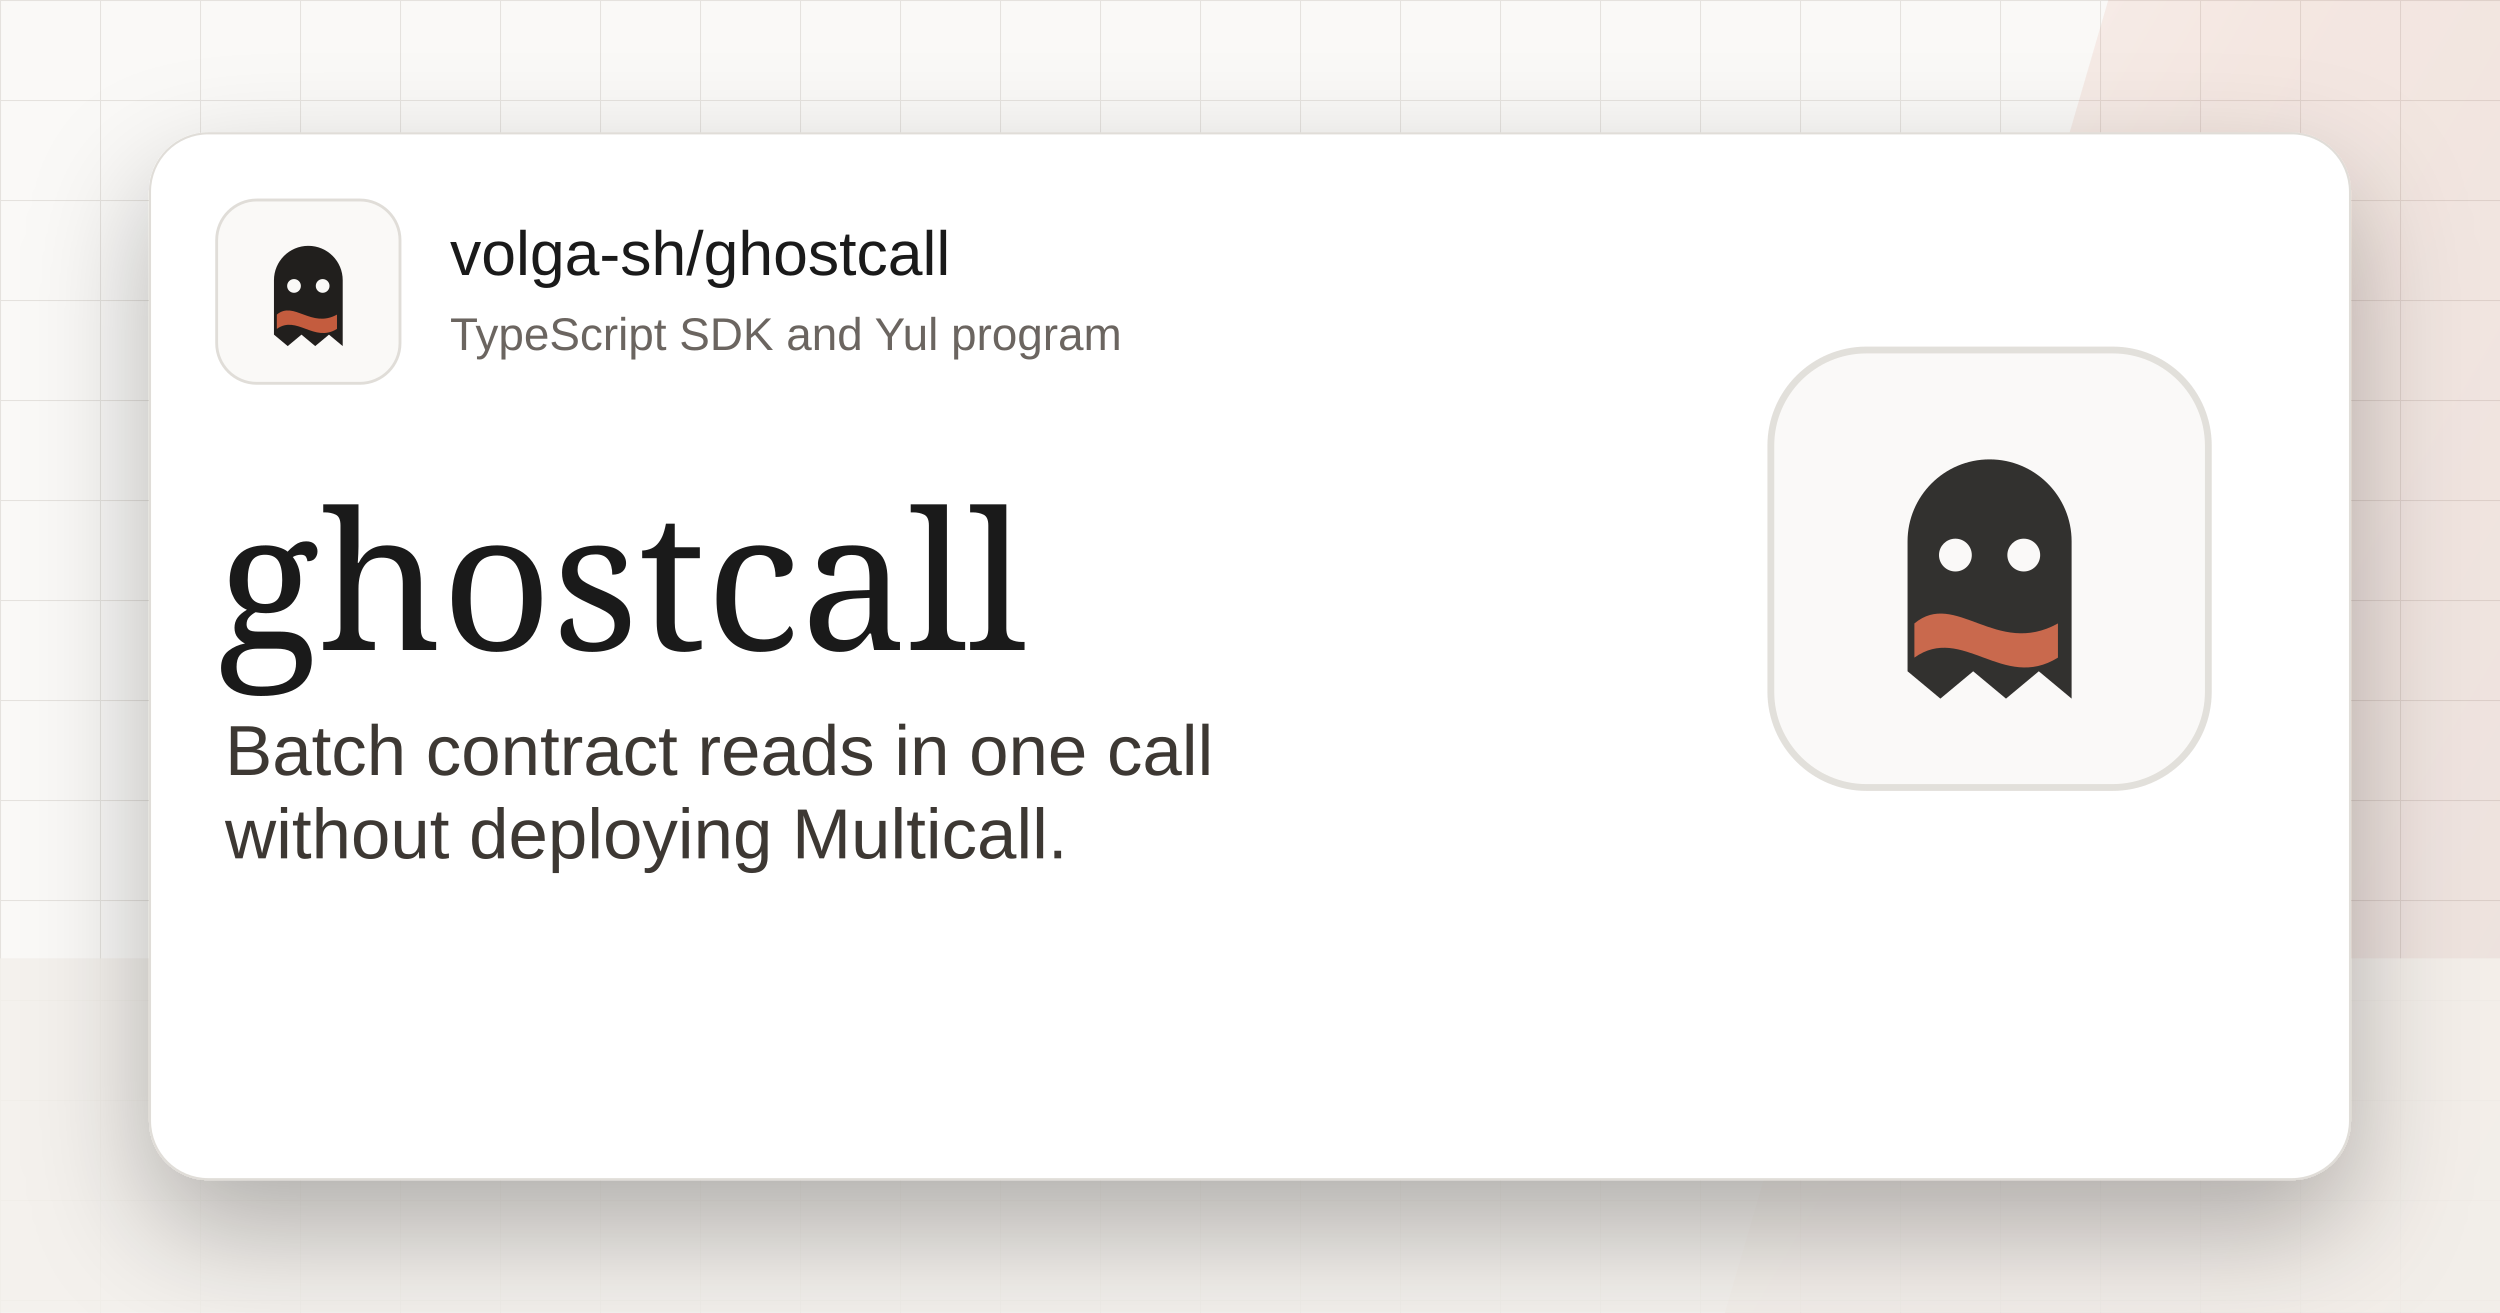
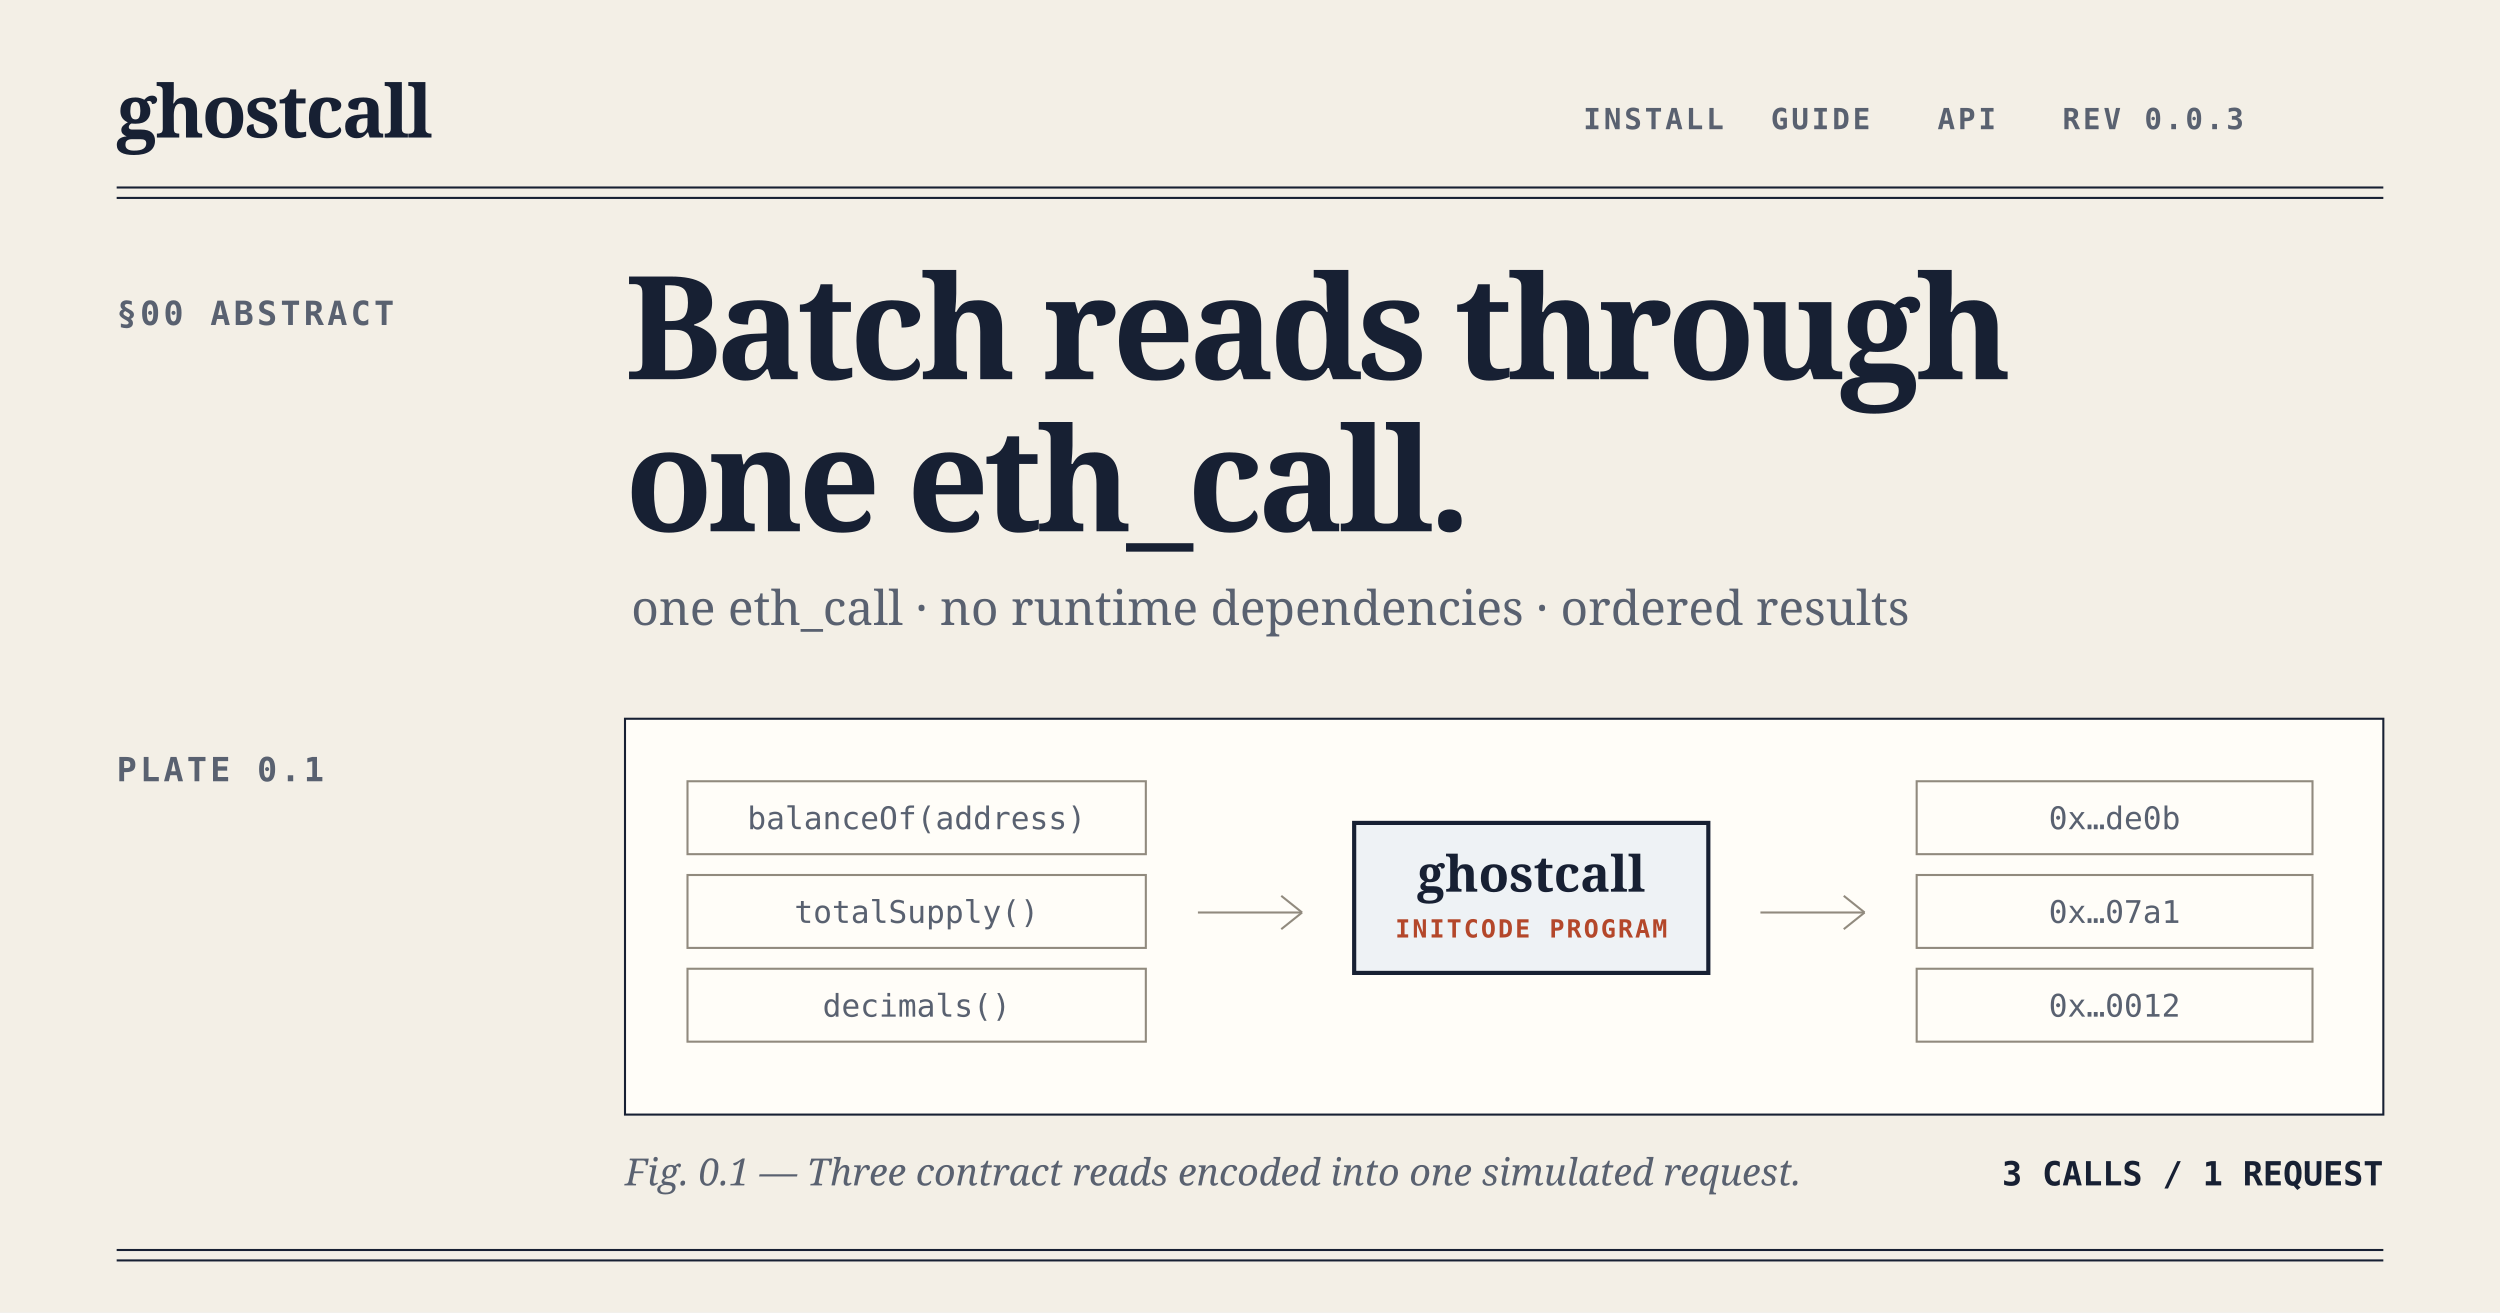
<svg xmlns="http://www.w3.org/2000/svg" width="1200" height="630" viewBox="0 0 1200 630">
-   <defs>
-     <pattern id="grid" width="48" height="48" patternUnits="userSpaceOnUse">
-       <path d="M48 0H0V48" fill="none" stroke="#e0ddd8" stroke-opacity="0.82" />
-     </pattern>
-     <linearGradient id="accent" x1="0" x2="1" y1="0" y2="1">
-       <stop offset="0" stop-color="#f0c8bb" />
-       <stop offset="0.36" stop-color="#c45c3e" />
-       <stop offset="1" stop-color="#7b2d1c" />
-     </linearGradient>
-     <filter id="soft-shadow" x="-20%" y="-20%" width="140%" height="140%">
-       <feDropShadow dx="0" dy="24" stdDeviation="28" flood-color="#000000" flood-opacity="0.28" />
-     </filter>
-   </defs>
-   <rect width="1200" height="630" fill="#faf9f7" />
-   <rect width="1200" height="630" fill="url(#grid)" />
-   <path d="M1012 0h188v630H828z" fill="url(#accent)" opacity="0.12" />
-   <path d="M0 460h1200v170H0z" fill="#f3f0eb" opacity="0.86" />
-   <rect x="72" y="64" width="1056" height="502" rx="28" fill="#ffffff" stroke="#e0ddd8" filter="url(#soft-shadow)" />
-   <g transform="translate(104 96) scale(1.375)">
-     <rect width="64" height="64" rx="14" fill="#faf9f7" stroke="#e0ddd8" stroke-width="1" />
-     <path d="M20 51V28a12 12 0 0 1 24 0v23l-4.8-4-4.8 4-4.8-4-4.8 4-4.8-4Z" fill="#211f1d" />
-     <circle cx="27" cy="30" r="2.4" fill="#faf9f7" />
-     <circle cx="37" cy="30" r="2.4" fill="#faf9f7" />
-     <path d="M21 40c6-5 12 5 21 0v5c-8 5-14-5-21 0Z" fill="#c45c3e" />
-   </g>
-   <text x="216" y="132" fill="#1a1a1a" font-family="Arial" font-size="30" font-weight="500">
- 		volga-sh/ghostcall
- 	</text>
-   <text x="216" y="168" fill="#6b6560" font-family="Arial" font-size="22" font-weight="300">
- 		TypeScript SDK and Yul program
- 	</text>
-   <text x="104" y="312" fill="#1a1a1a" font-family="Georgia" font-size="92" font-weight="400">
+   <rect width="1200" height="630" fill="#f3efe6" />
+   <text x="56" y="66" fill="#172033" font-family="Georgia, serif" font-size="35" font-weight="700" letter-spacing="-1">
		ghostcall
	</text>
-   <text x="108" y="372" fill="#3d3833" font-family="Arial" font-size="34" font-weight="300">
- 		Batch contract reads in one call
+   <g fill="#596170" font-family="Menlo, Consolas, monospace" font-size="14" font-weight="600" letter-spacing="1.4">
+     <text x="760" y="62">INSTALL</text>
+     <text x="850" y="62">GUIDE</text>
+     <text x="930" y="62">API</text>
+     <text x="990" y="62">REV 0.0.3</text>
+   </g>
+   <path d="M56 90H1144" stroke="#172033" />
+   <path d="M56 95H1144" stroke="#172033" />
+   <g fill="#596170" font-family="Menlo, Consolas, monospace" font-size="16" font-weight="600" letter-spacing="1.6">
+     <text x="56" y="156">§00 ABSTRACT</text>
+   </g>
+   <text x="300" y="182" fill="#172033" font-family="Georgia, serif" font-size="69" font-weight="600" letter-spacing="-2.6">
+ 		Batch reads through
	</text>
-   <text x="108" y="412" fill="#3d3833" font-family="Arial" font-size="34" font-weight="300">
- 		without deploying Multicall.
+   <text x="300" y="255" fill="#172033" font-family="Georgia, serif" font-size="69" font-weight="600" letter-spacing="-2.6">
+ 		one eth_call.
	</text>
-   <g transform="translate(850 168) scale(3.28125)" opacity="0.92">
-     <rect width="64" height="64" rx="14" fill="#faf9f7" stroke="#e0ddd8" stroke-width="1" />
-     <path d="M20 51V28a12 12 0 0 1 24 0v23l-4.8-4-4.8 4-4.8-4-4.8 4-4.8-4Z" fill="#211f1d" />
-     <circle cx="27" cy="30" r="2.4" fill="#faf9f7" />
-     <circle cx="37" cy="30" r="2.4" fill="#faf9f7" />
-     <path d="M21 40c6-5 12 5 21 0v5c-8 5-14-5-21 0Z" fill="#c45c3e" />
+   <text x="303" y="300" fill="#596170" font-family="Georgia, serif" font-size="23">
+ 		one eth_call · no runtime dependencies · ordered results
+ 	</text>
+   <g fill="#596170" font-family="Menlo, Consolas, monospace" font-size="16" font-weight="600" letter-spacing="1.6">
+     <text x="56" y="375">PLATE 0.1</text>
  </g>
+   <rect x="300" y="345" width="844" height="190" fill="#fffdf8" stroke="#172033" />
+   <g fill="none" stroke="#918a7e" font-family="Menlo, Consolas, monospace" font-size="15" font-weight="500">
+     <rect x="330" y="375" width="220" height="35" />
+     <rect x="330" y="420" width="220" height="35" />
+     <rect x="330" y="465" width="220" height="35" />
+   </g>
+   <g fill="#596170" font-family="Menlo, Consolas, monospace" font-size="15" font-weight="500" text-anchor="middle">
+     <text x="440" y="398">balanceOf(address)</text>
+     <text x="440" y="443">totalSupply()</text>
+     <text x="440" y="488">decimals()</text>
+   </g>
+   <path d="M575 438H625" stroke="#918a7e" />
+   <path d="m625 438-10-8m10 8-10 8" fill="none" stroke="#918a7e" />
+   <rect x="650" y="395" width="170" height="72" fill="#eef2f5" stroke="#172033" stroke-width="2" />
+   <text x="735" y="428" fill="#172033" font-family="Georgia, serif" font-size="24" font-weight="600" text-anchor="middle">
+ 		ghostcall
+ 	</text>
+   <text x="735" y="450" fill="#b4472a" font-family="Menlo, Consolas, monospace" font-size="12" font-weight="600" letter-spacing="1" text-anchor="middle">
+ 		INITCODE PROGRAM
+ 	</text>
+   <path d="M845 438H895" stroke="#918a7e" />
+   <path d="m895 438-10-8m10 8-10 8" fill="none" stroke="#918a7e" />
+   <g fill="none" stroke="#918a7e">
+     <rect x="920" y="375" width="190" height="35" />
+     <rect x="920" y="420" width="190" height="35" />
+     <rect x="920" y="465" width="190" height="35" />
+   </g>
+   <g fill="#596170" font-family="Menlo, Consolas, monospace" font-size="15" font-weight="500" text-anchor="middle">
+     <text x="1015" y="398">0x…de0b</text>
+     <text x="1015" y="443">0x…07a1</text>
+     <text x="1015" y="488">0x…0012</text>
+   </g>
+   <text x="300" y="569" fill="#596170" font-family="Georgia, serif" font-size="18" font-style="italic">
+ 		Fig. 0.1 — Three contract reads encoded into one simulated request.
+ 	</text>
+   <text x="1144" y="569" fill="#172033" font-family="Menlo, Consolas, monospace" font-size="16" font-weight="600" text-anchor="end">
+ 		3 CALLS / 1 REQUEST
+ 	</text>
+   <path d="M56 600H1144" stroke="#172033" />
+   <path d="M56 605H1144" stroke="#172033" />
</svg>
